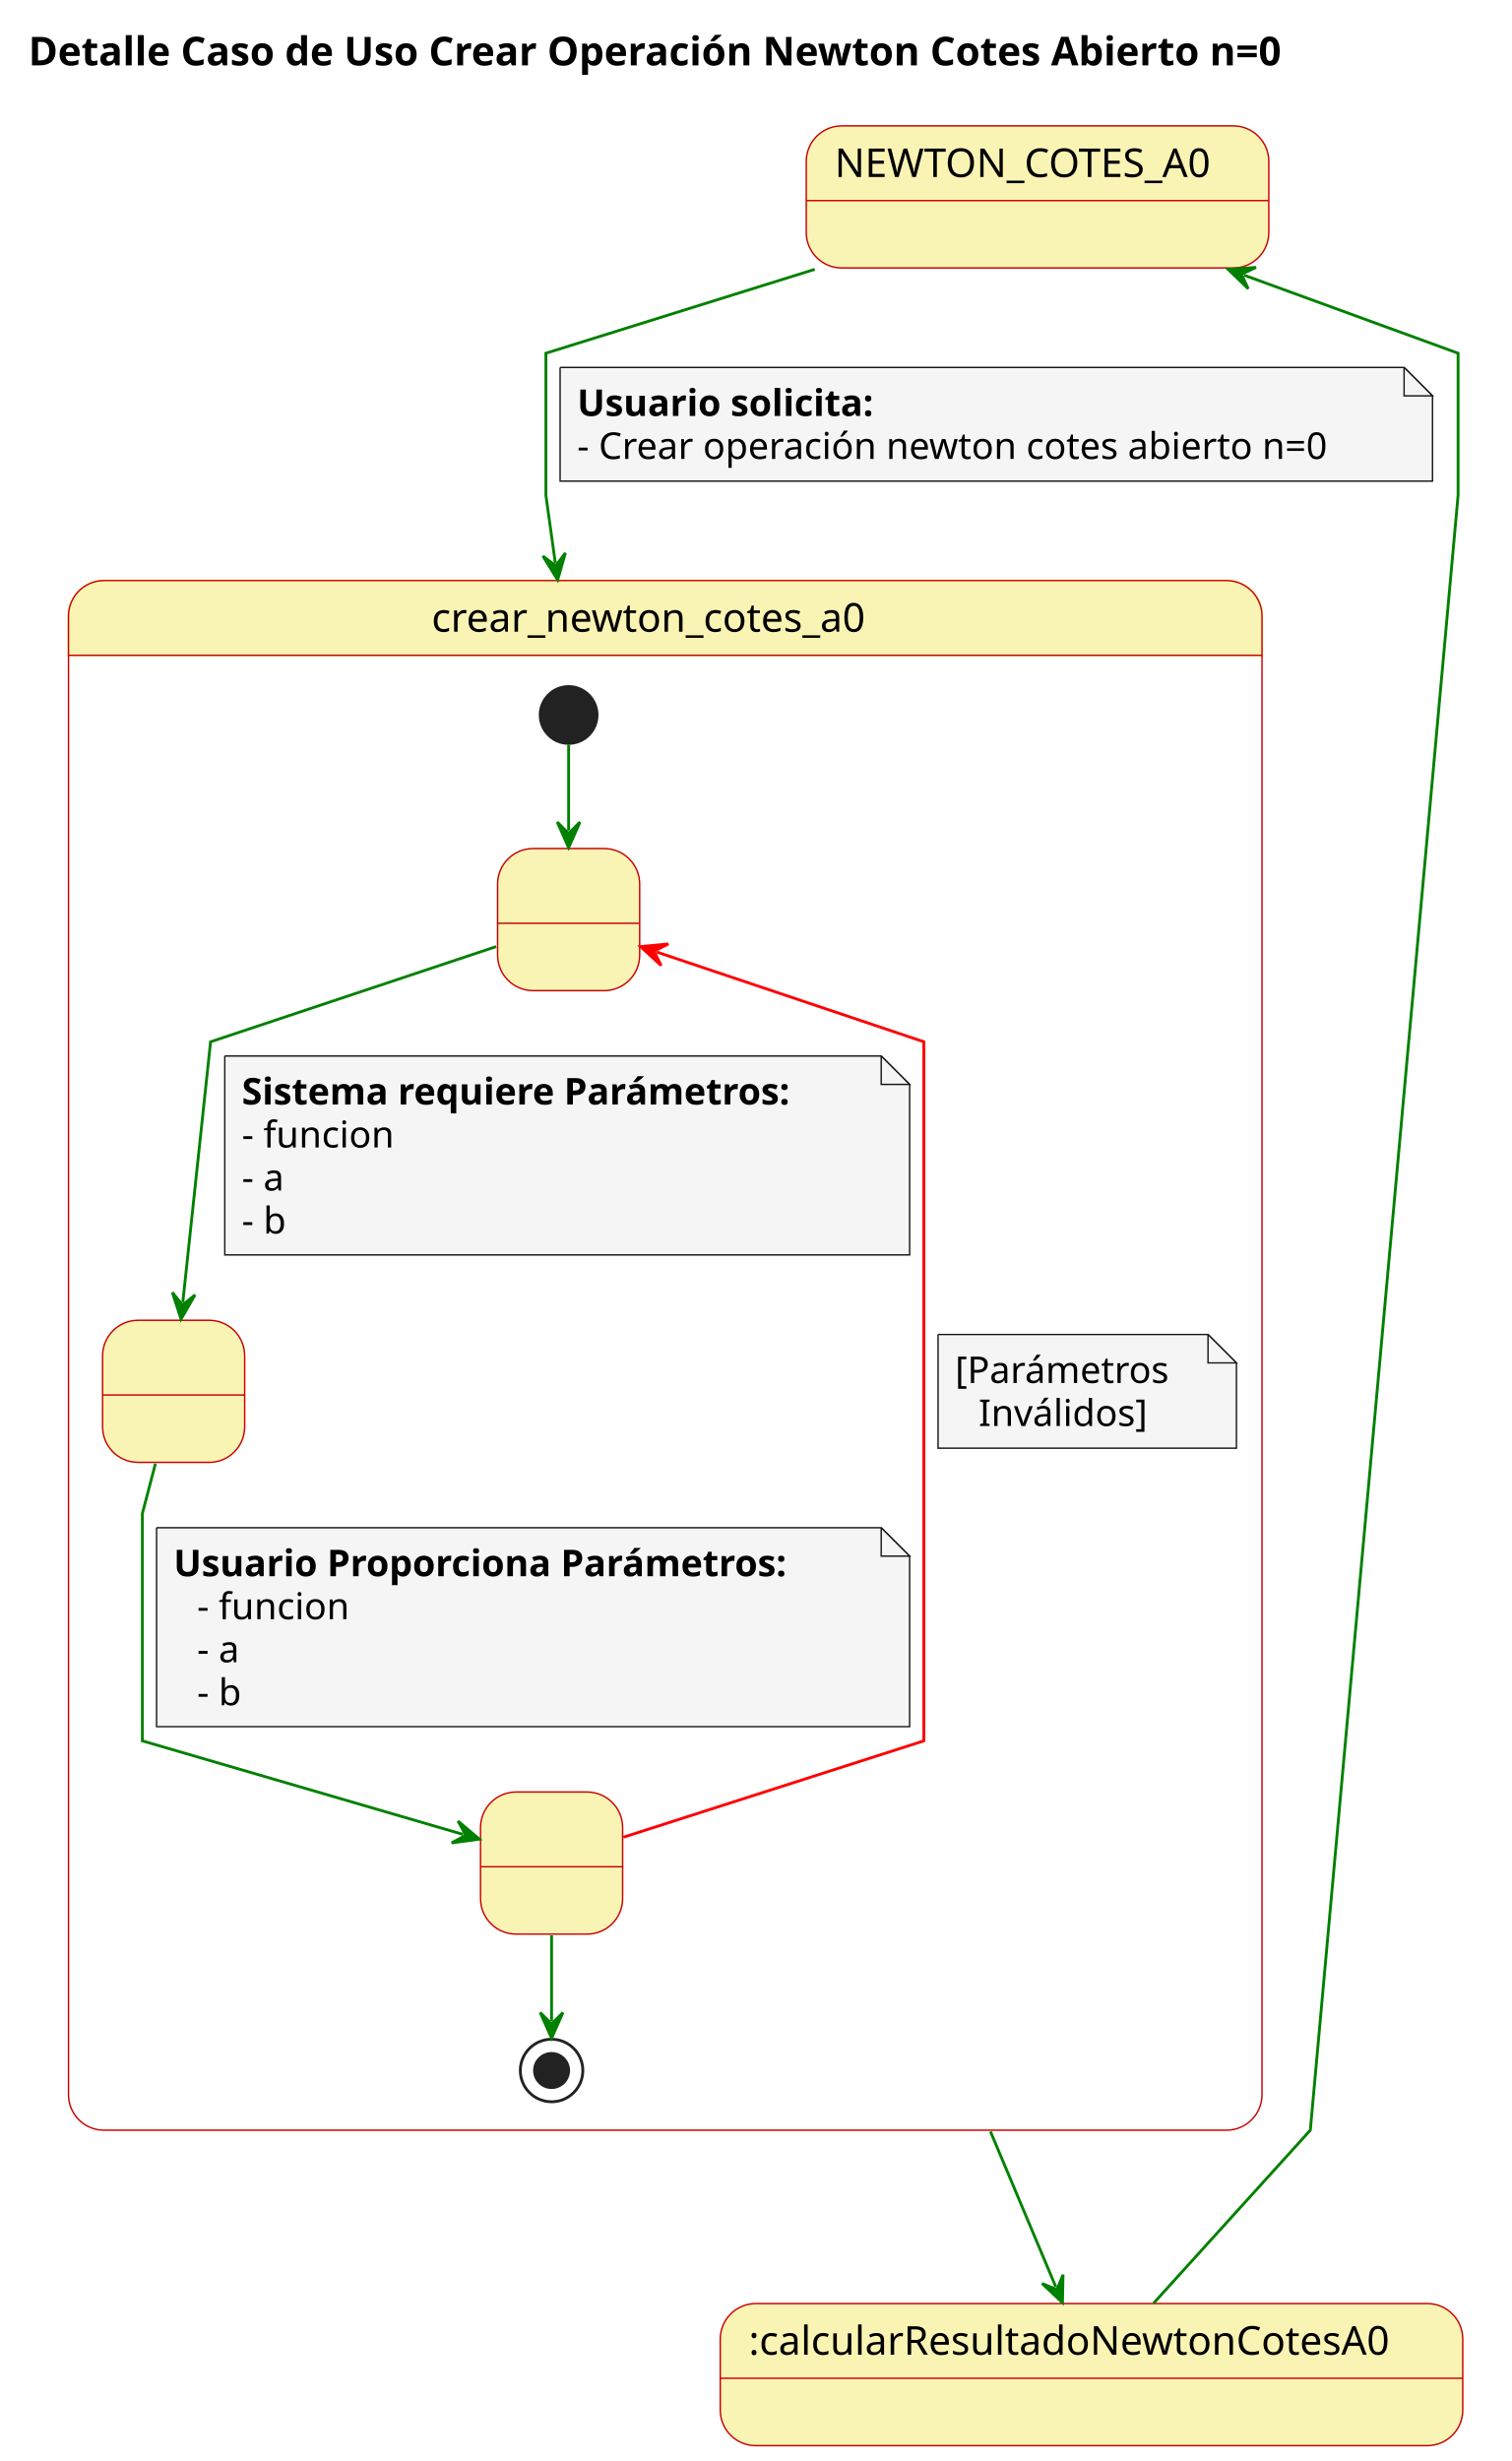
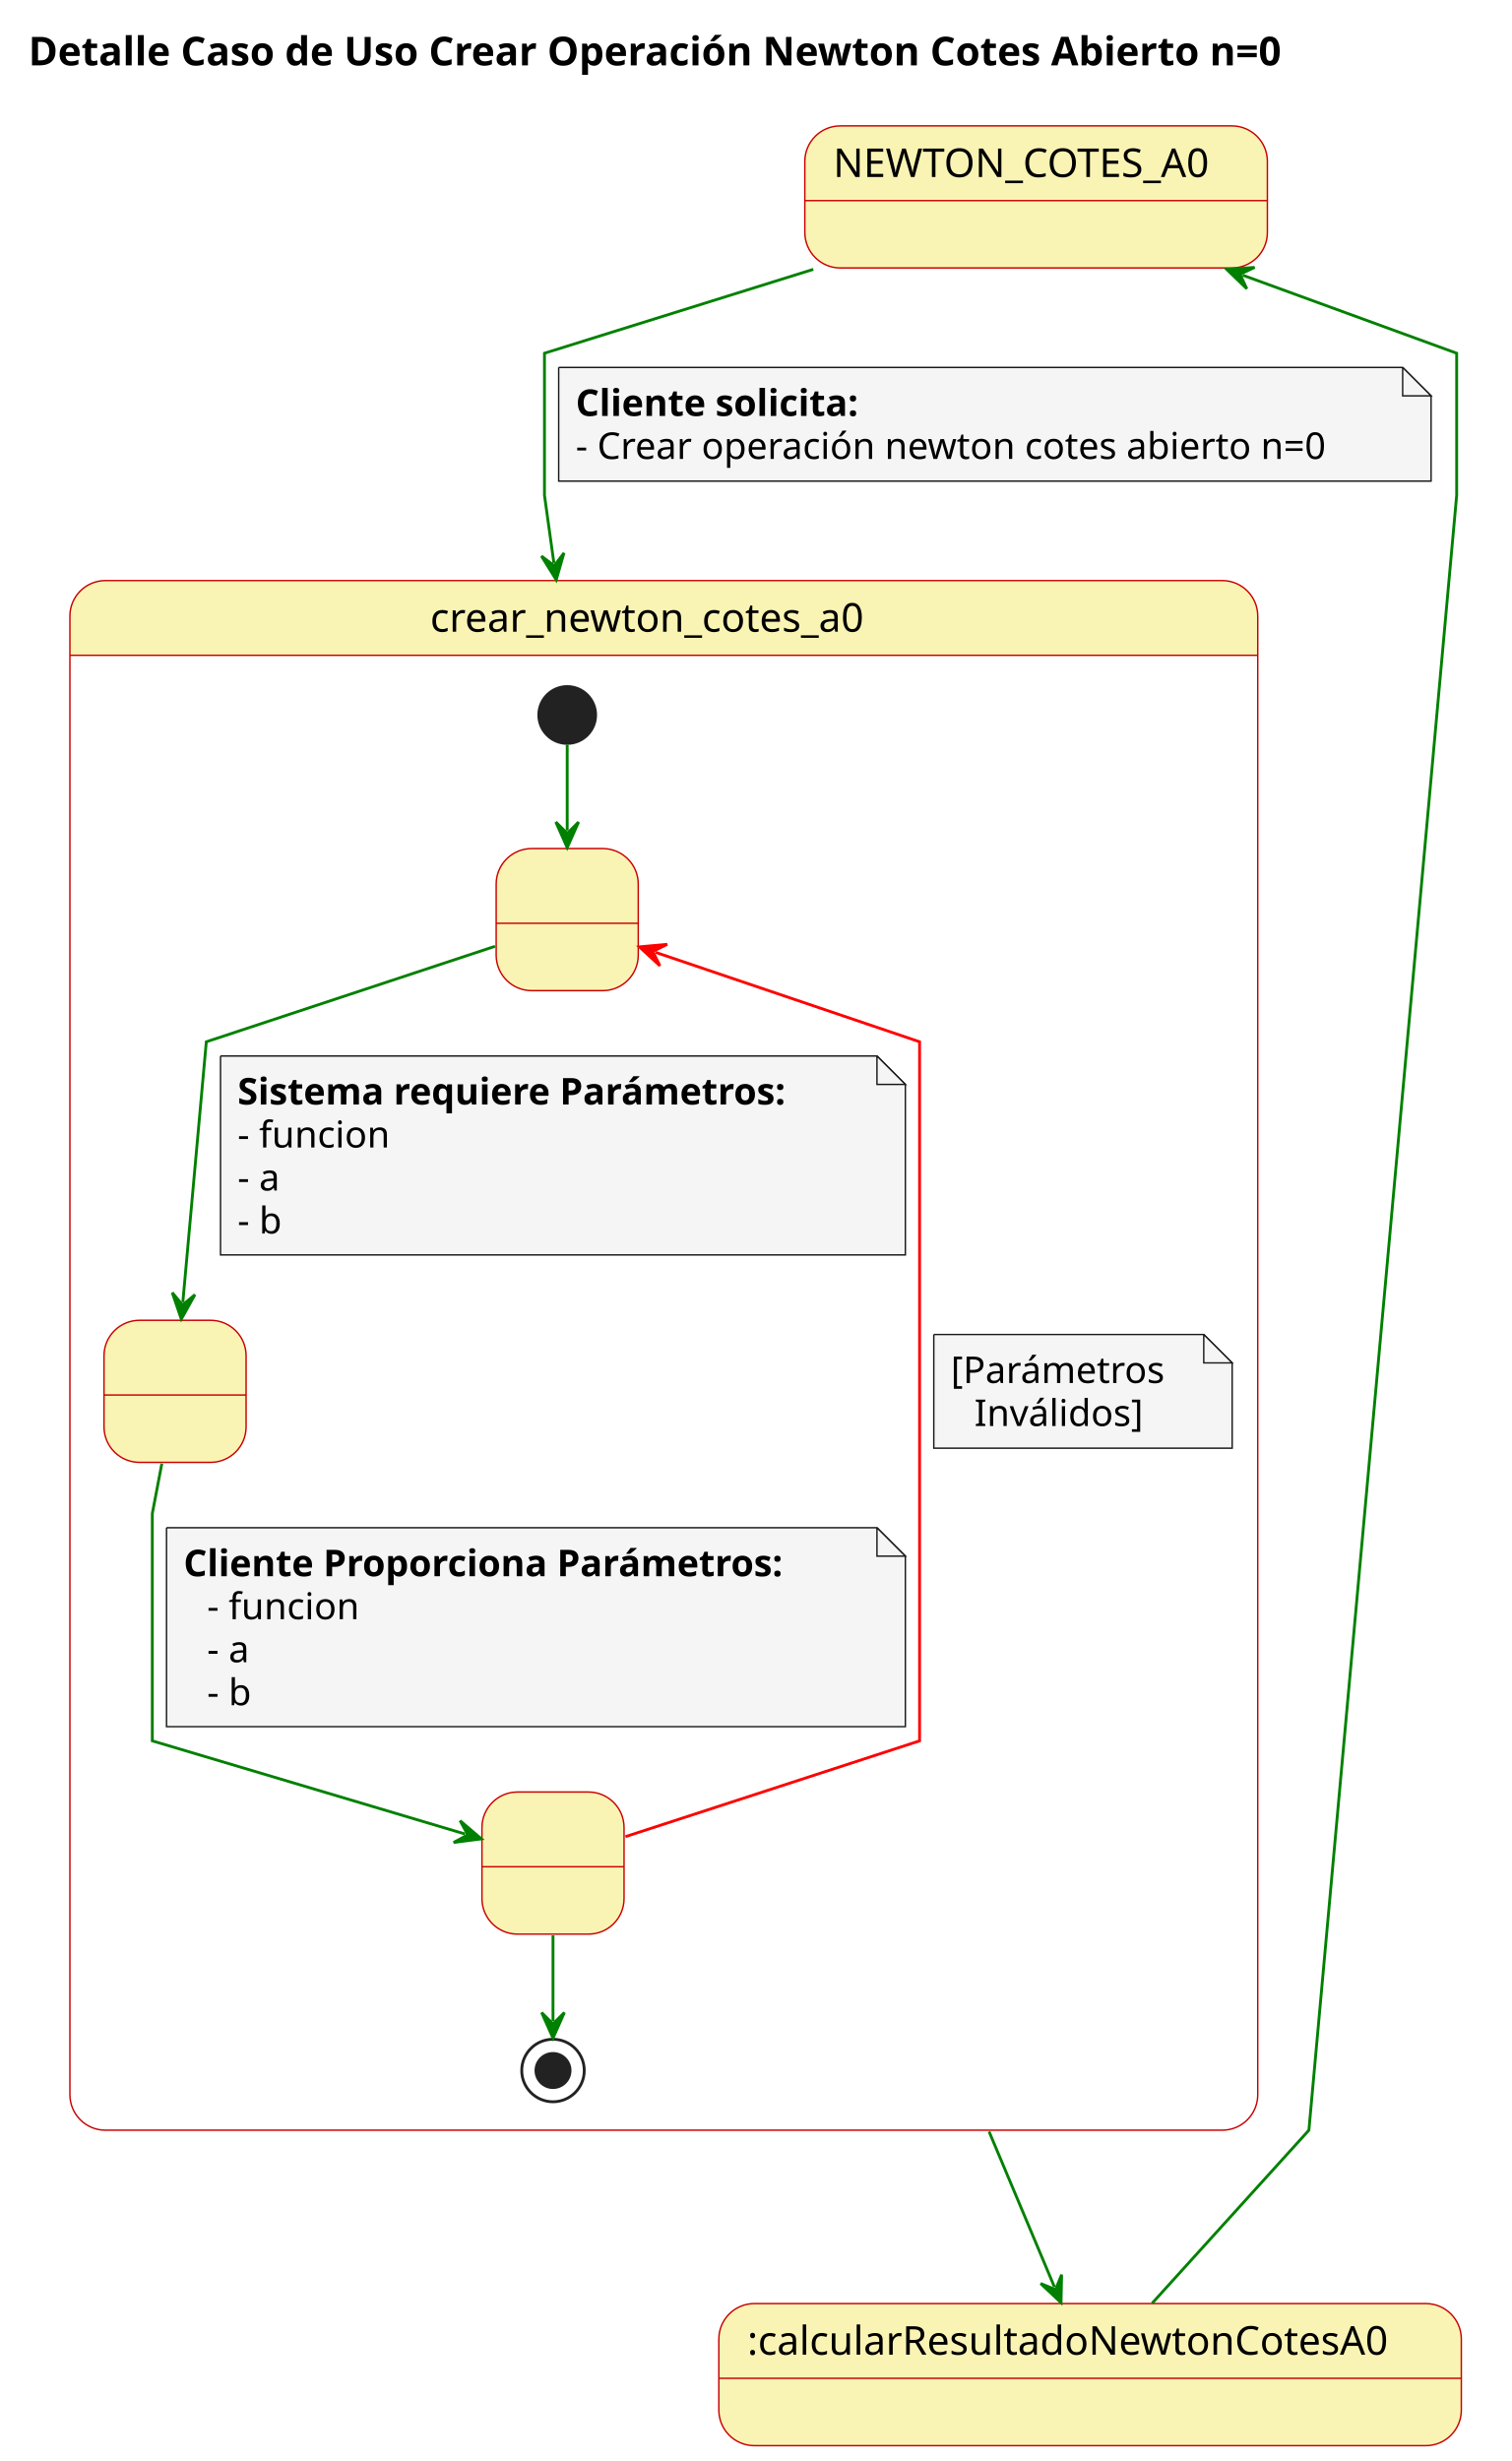
<svg xmlns="http://www.w3.org/2000/svg" contentStyleType="text/css" data-diagram-type="STATE" height="866px" preserveAspectRatio="none" style="width:532px;height:866px;background:#FFFFFF;" version="1.1" viewBox="0 0 532 866" width="532px" zoomAndPan="magnify">
  <defs />
  <g>
    <g class="title" data-source-line="14">
      <text fill="#000000" font-family="sans-serif" font-size="14" font-weight="bold" lengthAdjust="spacing" textLength="504.841" x="10" y="22.995">Detalle Caso de Uso Crear Operación Newton Cotes Abierto n=0</text>
    </g>
    <g id="NEWTON_COTES_A0">
-       <rect fill="#FAF4B4" height="50" rx="12.5" ry="12.5" style="stroke:#C90000;stroke-width:0.5;" width="162.769" x="283.72" y="44.297" />
-       <line style="stroke:#C90000;stroke-width:0.5;" x1="283.72" x2="446.488" y1="70.594" y2="70.594" />
-       <text fill="#000000" font-family="sans-serif" font-size="14" lengthAdjust="spacing" textLength="142.769" x="293.72" y="62.292">NEWTON_COTES_A0</text>
+       <rect fill="#FAF4B4" height="50" rx="12.5" ry="12.5" style="stroke:#C90000;stroke-width:0.5;" width="162.769" x="283.22" y="44.297" />
+       <line style="stroke:#C90000;stroke-width:0.5;" x1="283.22" x2="445.988" y1="70.594" y2="70.594" />
+       <text fill="#000000" font-family="sans-serif" font-size="14" lengthAdjust="spacing" textLength="142.769" x="293.22" y="62.292">NEWTON_COTES_A0</text>
    </g>
-     <path d="M36.6,204.297 L431.6,204.297 A12.5,12.5 0 0 1 444.1,216.797 L444.1,230.594 L24.1,230.594 L24.1,216.797 A12.5,12.5 0 0 1 36.6,204.297" fill="#FAF4B4" style="stroke:#FAF4B4;stroke-width:1;" />
-     <rect fill="none" height="545.297" rx="12.5" ry="12.5" style="stroke:#C90000;stroke-width:0.5;" width="420" x="24.1" y="204.297" />
-     <line style="stroke:#C90000;stroke-width:0.5;" x1="24.1" x2="444.1" y1="230.594" y2="230.594" />
-     <text fill="#000000" font-family="sans-serif" font-size="14" lengthAdjust="spacing" textLength="164.411" x="151.894" y="222.292">crear_newton_cotes_a0</text>
+     <path d="M37.1,204.297 L430.1,204.297 A12.5,12.5 0 0 1 442.6,216.797 L442.6,230.594 L24.6,230.594 L24.6,216.797 A12.5,12.5 0 0 1 37.1,204.297" fill="#FAF4B4" />
+     <rect fill="none" height="545.297" rx="12.5" ry="12.5" style="stroke:#C90000;stroke-width:0.5;" width="418" x="24.6" y="204.297" />
+     <line style="stroke:#C90000;stroke-width:0.5;" x1="24.6" x2="442.6" y1="230.594" y2="230.594" />
+     <text fill="#000000" font-family="sans-serif" font-size="14" lengthAdjust="spacing" textLength="164.411" x="151.394" y="222.292">crear_newton_cotes_a0</text>
    <g id="crear_newton_cotes_a0.1">
-       <rect fill="#FAF4B4" height="50" rx="12.5" ry="12.5" style="stroke:#C90000;stroke-width:0.5;" width="50" x="175.1" y="298.594" />
-       <line style="stroke:#C90000;stroke-width:0.5;" x1="175.1" x2="225.1" y1="324.891" y2="324.891" />
-       <text fill="#000000" font-family="sans-serif" font-size="14" lengthAdjust="spacing" textLength="4.45" x="197.875" y="316.589"> </text>
+       <rect fill="#FAF4B4" height="50" rx="12.5" ry="12.5" style="stroke:#C90000;stroke-width:0.5;" width="50" x="174.6" y="298.594" />
+       <line style="stroke:#C90000;stroke-width:0.5;" x1="174.6" x2="224.6" y1="324.891" y2="324.891" />
+       <text fill="#000000" font-family="sans-serif" font-size="14" lengthAdjust="spacing" textLength="4.45" x="197.375" y="316.589"> </text>
    </g>
    <g id="crear_newton_cotes_a0.2">
-       <rect fill="#FAF4B4" height="50" rx="12.5" ry="12.5" style="stroke:#C90000;stroke-width:0.5;" width="50" x="36.1" y="464.594" />
-       <line style="stroke:#C90000;stroke-width:0.5;" x1="36.1" x2="86.1" y1="490.891" y2="490.891" />
-       <text fill="#000000" font-family="sans-serif" font-size="14" lengthAdjust="spacing" textLength="4.45" x="58.875" y="482.589"> </text>
+       <rect fill="#FAF4B4" height="50" rx="12.5" ry="12.5" style="stroke:#C90000;stroke-width:0.5;" width="50" x="36.6" y="464.594" />
+       <line style="stroke:#C90000;stroke-width:0.5;" x1="36.6" x2="86.6" y1="490.891" y2="490.891" />
+       <text fill="#000000" font-family="sans-serif" font-size="14" lengthAdjust="spacing" textLength="4.45" x="59.375" y="482.589"> </text>
    </g>
    <g id="crear_newton_cotes_a0.3">
-       <rect fill="#FAF4B4" height="50" rx="12.5" ry="12.5" style="stroke:#C90000;stroke-width:0.5;" width="50" x="169.1" y="630.594" />
-       <line style="stroke:#C90000;stroke-width:0.5;" x1="169.1" x2="219.1" y1="656.891" y2="656.891" />
-       <text fill="#000000" font-family="sans-serif" font-size="14" lengthAdjust="spacing" textLength="4.45" x="191.875" y="648.589"> </text>
+       <rect fill="#FAF4B4" height="50" rx="12.5" ry="12.5" style="stroke:#C90000;stroke-width:0.5;" width="50" x="169.6" y="630.594" />
+       <line style="stroke:#C90000;stroke-width:0.5;" x1="169.6" x2="219.6" y1="656.891" y2="656.891" />
+       <text fill="#000000" font-family="sans-serif" font-size="14" lengthAdjust="spacing" textLength="4.45" x="192.375" y="648.589"> </text>
    </g>
-     <ellipse cx="200.1" cy="251.594" fill="#222222" rx="10" ry="10" style="stroke:#222222;stroke-width:1;" />
-     <ellipse cx="194.1" cy="728.594" fill="none" rx="11" ry="11" style="stroke:#222222;stroke-width:1;" />
-     <ellipse cx="194.1" cy="728.594" fill="#222222" rx="6" ry="6" style="stroke:#222222;stroke-width:1;" />
-     <g class="link" data-entity-1="*start*crear_newton_cotes_a0" data-entity-2="1" data-source-line="29" data-uid="lnk4" id="link_*start*crear_newton_cotes_a0_1">
-       <path d="M200.1,262.034 C200.1,271.294 200.1,279.784 200.1,292.274" fill="none" id="*start*crear_newton_cotes_a0-to-1" style="stroke:#008000;stroke-width:1;" />
-       <polygon fill="#008000" points="200.1,298.274,204.1,289.274,200.1,293.274,196.1,289.274,200.1,298.274" style="stroke:#008000;stroke-width:1;" />
+     <ellipse cx="199.6" cy="251.594" fill="#222222" rx="10" ry="10" style="stroke:#222222;stroke-width:1;" />
+     <ellipse cx="194.6" cy="728.594" fill="none" rx="11" ry="11" style="stroke:#222222;stroke-width:1;" />
+     <ellipse cx="194.6" cy="728.594" fill="#222222" rx="6" ry="6" style="stroke:#222222;stroke-width:1;" />
+     <g class="link" data-entity-1=".start.crear_newton_cotes_a0" data-entity-2="1" data-source-line="29" data-uid="lnk4" id="link_.start.crear_newton_cotes_a0_1">
+       <path d="M199.6,262.034 C199.6,271.294 199.6,279.784 199.6,292.274" fill="none" id="*start*crear_newton_cotes_a0-to-1" style="stroke:#008000;stroke-width:1;" />
+       <polygon fill="#008000" points="199.6,298.274,203.6,289.274,199.6,293.274,195.6,289.274,199.6,298.274" style="stroke:#008000;stroke-width:1;" />
    </g>
    <g class="link" data-entity-1="1" data-entity-2="2" data-source-line="30" data-uid="lnk5" id="link_1_2">
-       <path d="M174.6,333.094 C137.78,345.364 74.1,366.594 74.1,366.594 C74.1,366.594 68.125,422.627 64.335,458.228" fill="none" id="1-to-2" style="stroke:#008000;stroke-width:1;" />
-       <polygon fill="#008000" points="63.7,464.194,68.63,455.668,64.229,459.222,60.675,454.821,63.7,464.194" style="stroke:#008000;stroke-width:1;" />
-       <path d="M79.1,371.594 L79.1,441.594 L320.1,441.594 L320.1,381.594 L310.1,371.594 L79.1,371.594" fill="#F5F5F5" style="stroke:#181818;stroke-width:0.5;" />
-       <path d="M310.1,371.594 L310.1,381.594 L320.1,381.594 L310.1,371.594" fill="#F5F5F5" style="stroke:#181818;stroke-width:0.5;" />
-       <text fill="#000000" font-family="sans-serif" font-size="13" font-weight="bold" lengthAdjust="spacing" textLength="220.587" x="85.1" y="388.661">Sistema requiere Parámetros:</text>
-       <text fill="#000000" font-family="sans-serif" font-size="13" lengthAdjust="spacing" textLength="56.831" x="85.1" y="403.793">- funcion</text>
-       <text fill="#000000" font-family="sans-serif" font-size="13" lengthAdjust="spacing" textLength="16.79" x="85.1" y="418.926">- a</text>
-       <text fill="#000000" font-family="sans-serif" font-size="13" lengthAdjust="spacing" textLength="17.075" x="85.1" y="434.059">- b</text>
+       <path d="M174.2,332.994 C137.14,345.254 72.6,366.594 72.6,366.594 C72.6,366.594 67.549,422.618 64.339,458.218" fill="none" id="1-to-2" style="stroke:#008000;stroke-width:1;" />
+       <polygon fill="#008000" points="63.8,464.194,68.592,455.589,64.249,459.214,60.624,454.871,63.8,464.194" style="stroke:#008000;stroke-width:1;" />
+       <path d="M77.6,371.594 L77.6,441.594 L318.6,441.594 L318.6,381.594 L308.6,371.594 L77.6,371.594" fill="#F5F5F5" style="stroke:#181818;stroke-width:0.5;" />
+       <path d="M308.6,371.594 L308.6,381.594 L318.6,381.594 L308.6,371.594" fill="#F5F5F5" style="stroke:#181818;stroke-width:0.5;" />
+       <text fill="#000000" font-family="sans-serif" font-size="13" font-weight="bold" lengthAdjust="spacing" textLength="220.587" x="83.6" y="388.661">Sistema requiere Parámetros:</text>
+       <text fill="#000000" font-family="sans-serif" font-size="13" lengthAdjust="spacing" textLength="56.831" x="83.6" y="403.793">- funcion</text>
+       <text fill="#000000" font-family="sans-serif" font-size="13" lengthAdjust="spacing" textLength="16.79" x="83.6" y="418.926">- a</text>
+       <text fill="#000000" font-family="sans-serif" font-size="13" lengthAdjust="spacing" textLength="17.075" x="83.6" y="434.059">- b</text>
    </g>
    <g class="link" data-entity-1="2" data-entity-2="3" data-source-line="37" data-uid="lnk6" id="link_2_3">
-       <path d="M54.7,515.024 C52.28,524.264 50.1,532.594 50.1,532.594 C50.1,532.594 50.1,612.594 50.1,612.594 C50.1,612.594 121.59,633.443 162.93,645.503" fill="none" id="2-to-3" style="stroke:#008000;stroke-width:1;" />
-       <polygon fill="#008000" points="168.69,647.184,161.17,640.823,163.89,645.784,158.93,648.503,168.69,647.184" style="stroke:#008000;stroke-width:1;" />
-       <path d="M55.1,537.594 L55.1,607.594 L320.1,607.594 L320.1,547.594 L310.1,537.594 L55.1,537.594" fill="#F5F5F5" style="stroke:#181818;stroke-width:0.5;" />
-       <path d="M310.1,537.594 L310.1,547.594 L320.1,547.594 L310.1,537.594" fill="#F5F5F5" style="stroke:#181818;stroke-width:0.5;" />
-       <text fill="#000000" font-family="sans-serif" font-size="13" font-weight="bold" lengthAdjust="spacing" textLength="244.15" x="61.1" y="554.661">Usuario Proporciona Parámetros:</text>
-       <text fill="#000000" font-family="sans-serif" font-size="13" lengthAdjust="spacing" textLength="56.831" x="69.364" y="569.793">- funcion</text>
-       <text fill="#000000" font-family="sans-serif" font-size="13" lengthAdjust="spacing" textLength="16.79" x="69.364" y="584.926">- a</text>
-       <text fill="#000000" font-family="sans-serif" font-size="13" lengthAdjust="spacing" textLength="17.075" x="69.364" y="600.059">- b</text>
+       <path d="M56.95,515.024 C55.19,524.264 53.6,532.594 53.6,532.594 C53.6,532.594 53.6,612.594 53.6,612.594 C53.6,612.594 123.09,633.291 163.639,645.371" fill="none" id="2-to-3" style="stroke:#008000;stroke-width:1;" />
+       <polygon fill="#008000" points="169.39,647.084,161.906,640.681,164.598,645.656,159.622,648.348,169.39,647.084" style="stroke:#008000;stroke-width:1;" />
+       <path d="M58.6,537.594 L58.6,607.594 L318.6,607.594 L318.6,547.594 L308.6,537.594 L58.6,537.594" fill="#F5F5F5" style="stroke:#181818;stroke-width:0.5;" />
+       <path d="M308.6,537.594 L308.6,547.594 L318.6,547.594 L308.6,537.594" fill="#F5F5F5" style="stroke:#181818;stroke-width:0.5;" />
+       <text fill="#000000" font-family="sans-serif" font-size="13" font-weight="bold" lengthAdjust="spacing" textLength="239.586" x="64.6" y="554.661">Cliente Proporciona Parámetros:</text>
+       <text fill="#000000" font-family="sans-serif" font-size="13" lengthAdjust="spacing" textLength="56.831" x="72.864" y="569.793">- funcion</text>
+       <text fill="#000000" font-family="sans-serif" font-size="13" lengthAdjust="spacing" textLength="16.79" x="72.864" y="584.926">- a</text>
+       <text fill="#000000" font-family="sans-serif" font-size="13" lengthAdjust="spacing" textLength="17.075" x="72.864" y="600.059">- b</text>
    </g>
    <g class="link" data-entity-1="3" data-entity-2="1" data-source-line="44" data-uid="lnk7" id="link_3_1">
-       <path d="M219.36,646.494 C257.43,634.294 325.1,612.594 325.1,612.594 C325.1,612.594 325.1,366.594 325.1,366.594 C325.1,366.594 267.607,347.275 231.087,335.005" fill="none" id="3-to-1" style="stroke:#FF0000;stroke-width:1;" />
-       <polygon fill="#FF0000" points="225.4,333.094,232.657,339.752,230.139,334.686,235.205,332.168,225.4,333.094" style="stroke:#FF0000;stroke-width:1;" />
-       <path d="M330.1,469.594 L330.1,509.594 L435.1,509.594 L435.1,479.594 L425.1,469.594 L330.1,469.594" fill="#F5F5F5" style="stroke:#181818;stroke-width:0.5;" />
-       <path d="M425.1,469.594 L425.1,479.594 L435.1,479.594 L425.1,469.594" fill="#F5F5F5" style="stroke:#181818;stroke-width:0.5;" />
-       <text fill="#000000" font-family="sans-serif" font-size="13" lengthAdjust="spacing" textLength="80.019" x="336.1" y="486.661">[Parámetros</text>
-       <text fill="#000000" font-family="sans-serif" font-size="13" lengthAdjust="spacing" textLength="63.007" x="344.364" y="501.793">Inválidos]</text>
+       <path d="M220.09,646.294 C257.68,634.054 323.6,612.594 323.6,612.594 C323.6,612.594 323.6,366.594 323.6,366.594 C323.6,366.594 266.953,347.409 230.673,335.119" fill="none" id="3-to-1" style="stroke:#FF0000;stroke-width:1;" />
+       <polygon fill="#FF0000" points="224.99,333.194,232.231,339.87,229.725,334.798,234.797,332.293,224.99,333.194" style="stroke:#FF0000;stroke-width:1;" />
+       <path d="M328.6,469.594 L328.6,509.594 L433.6,509.594 L433.6,479.594 L423.6,469.594 L328.6,469.594" fill="#F5F5F5" style="stroke:#181818;stroke-width:0.5;" />
+       <path d="M423.6,469.594 L423.6,479.594 L433.6,479.594 L423.6,469.594" fill="#F5F5F5" style="stroke:#181818;stroke-width:0.5;" />
+       <text fill="#000000" font-family="sans-serif" font-size="13" lengthAdjust="spacing" textLength="80.019" x="334.6" y="486.661">[Parámetros</text>
+       <text fill="#000000" font-family="sans-serif" font-size="13" lengthAdjust="spacing" textLength="63.007" x="342.864" y="501.793">Inválidos]</text>
    </g>
-     <g class="link" data-entity-1="3" data-entity-2="*end*crear_newton_cotes_a0" data-source-line="49" data-uid="lnk9" id="link_3_*end*crear_newton_cotes_a0">
-       <path d="M194.1,681.024 C194.1,693.384 194.1,701.724 194.1,711.194" fill="none" id="3-to-*end*crear_newton_cotes_a0" style="stroke:#008000;stroke-width:1;" />
-       <polygon fill="#008000" points="194.1,717.194,198.1,708.194,194.1,712.194,190.1,708.194,194.1,717.194" style="stroke:#008000;stroke-width:1;" />
+     <g class="link" data-entity-1="3" data-entity-2=".end.crear_newton_cotes_a0" data-source-line="49" data-uid="lnk9" id="link_3_.end.crear_newton_cotes_a0">
+       <path d="M194.6,681.024 C194.6,693.384 194.6,701.724 194.6,711.194" fill="none" id="3-to-*end*crear_newton_cotes_a0" style="stroke:#008000;stroke-width:1;" />
+       <polygon fill="#008000" points="194.6,717.194,198.6,708.194,194.6,712.194,190.6,708.194,194.6,717.194" style="stroke:#008000;stroke-width:1;" />
    </g>
-     <g id=":calcularResultadoNewtonCotesA0">
-       <rect fill="#FAF4B4" height="50" rx="12.5" ry="12.5" style="stroke:#C90000;stroke-width:0.5;" width="261.281" x="253.46" y="810.597" />
-       <line style="stroke:#C90000;stroke-width:0.5;" x1="253.46" x2="514.741" y1="836.894" y2="836.894" />
-       <text fill="#000000" font-family="sans-serif" font-size="14" lengthAdjust="spacing" textLength="241.281" x="263.46" y="828.592">:calcularResultadoNewtonCotesA0</text>
+     <g id=".calcularResultadoNewtonCotesA0">
+       <rect fill="#FAF4B4" height="50" rx="12.5" ry="12.5" style="stroke:#C90000;stroke-width:0.5;" width="261.281" x="252.96" y="810.597" />
+       <line style="stroke:#C90000;stroke-width:0.5;" x1="252.96" x2="514.241" y1="836.894" y2="836.894" />
+       <text fill="#000000" font-family="sans-serif" font-size="14" lengthAdjust="spacing" textLength="241.281" x="262.96" y="828.592">:calcularResultadoNewtonCotesA0</text>
    </g>
    <g class="link" data-entity-1="NEWTON_COTES_A0" data-entity-2="crear_newton_cotes_a0" data-source-line="18" data-uid="lnk2" id="link_NEWTON_COTES_A0_crear_newton_cotes_a0">
-       <path d="M286.7,94.777 C240.93,109.057 192.1,124.297 192.1,124.297 C192.1,124.297 192.1,174.297 192.1,174.297 C192.1,174.297 192.864,179.754 195.414,198.104" fill="none" id="NEWTON_COTES_A0-to-crear_newton_cotes_a0" style="stroke:#008000;stroke-width:1;" />
-       <polygon fill="#008000" points="196.24,204.047,198.963,194.582,195.552,199.095,191.039,195.683,196.24,204.047" style="stroke:#008000;stroke-width:1;" />
-       <path d="M197.1,129.297 L197.1,169.297 L504.1,169.297 L504.1,139.297 L494.1,129.297 L197.1,129.297" fill="#F5F5F5" style="stroke:#181818;stroke-width:0.5;" />
-       <path d="M494.1,129.297 L494.1,139.297 L504.1,139.297 L494.1,129.297" fill="#F5F5F5" style="stroke:#181818;stroke-width:0.5;" />
-       <text fill="#000000" font-family="sans-serif" font-size="13" font-weight="bold" lengthAdjust="spacing" textLength="118.574" x="203.1" y="146.364">Usuario solicita:</text>
-       <text fill="#000000" font-family="sans-serif" font-size="13" lengthAdjust="spacing" textLength="286.438" x="203.1" y="161.497">- Crear operación newton cotes abierto n=0</text>
+       <path d="M286.2,94.777 C240.43,109.057 191.6,124.297 191.6,124.297 C191.6,124.297 191.6,174.297 191.6,174.297 C191.6,174.297 192.364,179.754 194.914,198.104" fill="none" id="NEWTON_COTES_A0-to-crear_newton_cotes_a0" style="stroke:#008000;stroke-width:1;" />
+       <polygon fill="#008000" points="195.74,204.047,198.463,194.582,195.052,199.095,190.539,195.683,195.74,204.047" style="stroke:#008000;stroke-width:1;" />
+       <path d="M196.6,129.297 L196.6,169.297 L503.6,169.297 L503.6,139.297 L493.6,129.297 L196.6,129.297" fill="#F5F5F5" style="stroke:#181818;stroke-width:0.5;" />
+       <path d="M493.6,129.297 L493.6,139.297 L503.6,139.297 L493.6,129.297" fill="#F5F5F5" style="stroke:#181818;stroke-width:0.5;" />
+       <text fill="#000000" font-family="sans-serif" font-size="13" font-weight="bold" lengthAdjust="spacing" textLength="114.01" x="202.6" y="146.364">Cliente solicita:</text>
+       <text fill="#000000" font-family="sans-serif" font-size="13" lengthAdjust="spacing" textLength="286.438" x="202.6" y="161.497">- Crear operación newton cotes abierto n=0</text>
    </g>
-     <g class="link" data-entity-1="crear_newton_cotes_a0" data-entity-2=":calcularResultadoNewtonCotesA0" data-source-line="53" data-uid="lnk11" id="link_crear_newton_cotes_a0_:calcularResultadoNewtonCotesA0">
-       <path d="M348.55,750.077 C358.74,774.297 365.243,789.756 371.553,804.756" fill="none" id="crear_newton_cotes_a0-to-:calcularResultadoNewtonCotesA0" style="stroke:#008000;stroke-width:1;" />
-       <polygon fill="#008000" points="373.88,810.287,374.077,800.44,371.941,805.678,366.703,803.542,373.88,810.287" style="stroke:#008000;stroke-width:1;" />
+     <g class="link" data-entity-1="crear_newton_cotes_a0" data-entity-2=".calcularResultadoNewtonCotesA0" data-source-line="53" data-uid="lnk11" id="link_crear_newton_cotes_a0_.calcularResultadoNewtonCotesA0">
+       <path d="M348.05,750.077 C358.24,774.297 364.743,789.756 371.053,804.756" fill="none" id="crear_newton_cotes_a0-to-:calcularResultadoNewtonCotesA0" style="stroke:#008000;stroke-width:1;" />
+       <polygon fill="#008000" points="373.38,810.287,373.577,800.44,371.441,805.678,366.203,803.542,373.38,810.287" style="stroke:#008000;stroke-width:1;" />
    </g>
-     <g class="link" data-entity-1=":calcularResultadoNewtonCotesA0" data-entity-2="NEWTON_COTES_A0" data-source-line="55" data-uid="lnk12" id="link_:calcularResultadoNewtonCotesA0_NEWTON_COTES_A0">
-       <path d="M405.96,810.467 C428.72,785.337 461.1,749.597 461.1,749.597 C461.1,749.597 513.1,174.297 513.1,174.297 C513.1,174.297 513.1,124.297 513.1,124.297 C513.1,124.297 476.967,111.112 437.807,96.832" fill="none" id=":calcularResultadoNewtonCotesA0-to-NEWTON_COTES_A0" style="stroke:#008000;stroke-width:1;" />
-       <polygon fill="#008000" points="432.17,94.777,439.255,101.618,436.867,96.49,441.995,94.102,432.17,94.777" style="stroke:#008000;stroke-width:1;" />
+     <g class="link" data-entity-1=".calcularResultadoNewtonCotesA0" data-entity-2="NEWTON_COTES_A0" data-source-line="55" data-uid="lnk12" id="link_.calcularResultadoNewtonCotesA0_NEWTON_COTES_A0">
+       <path d="M405.46,810.467 C428.22,785.337 460.6,749.597 460.6,749.597 C460.6,749.597 512.6,174.297 512.6,174.297 C512.6,174.297 512.6,124.297 512.6,124.297 C512.6,124.297 476.467,111.112 437.307,96.832" fill="none" id=":calcularResultadoNewtonCotesA0-to-NEWTON_COTES_A0" style="stroke:#008000;stroke-width:1;" />
+       <polygon fill="#008000" points="431.67,94.777,438.755,101.618,436.367,96.49,441.495,94.102,431.67,94.777" style="stroke:#008000;stroke-width:1;" />
    </g>
  </g>
</svg>
